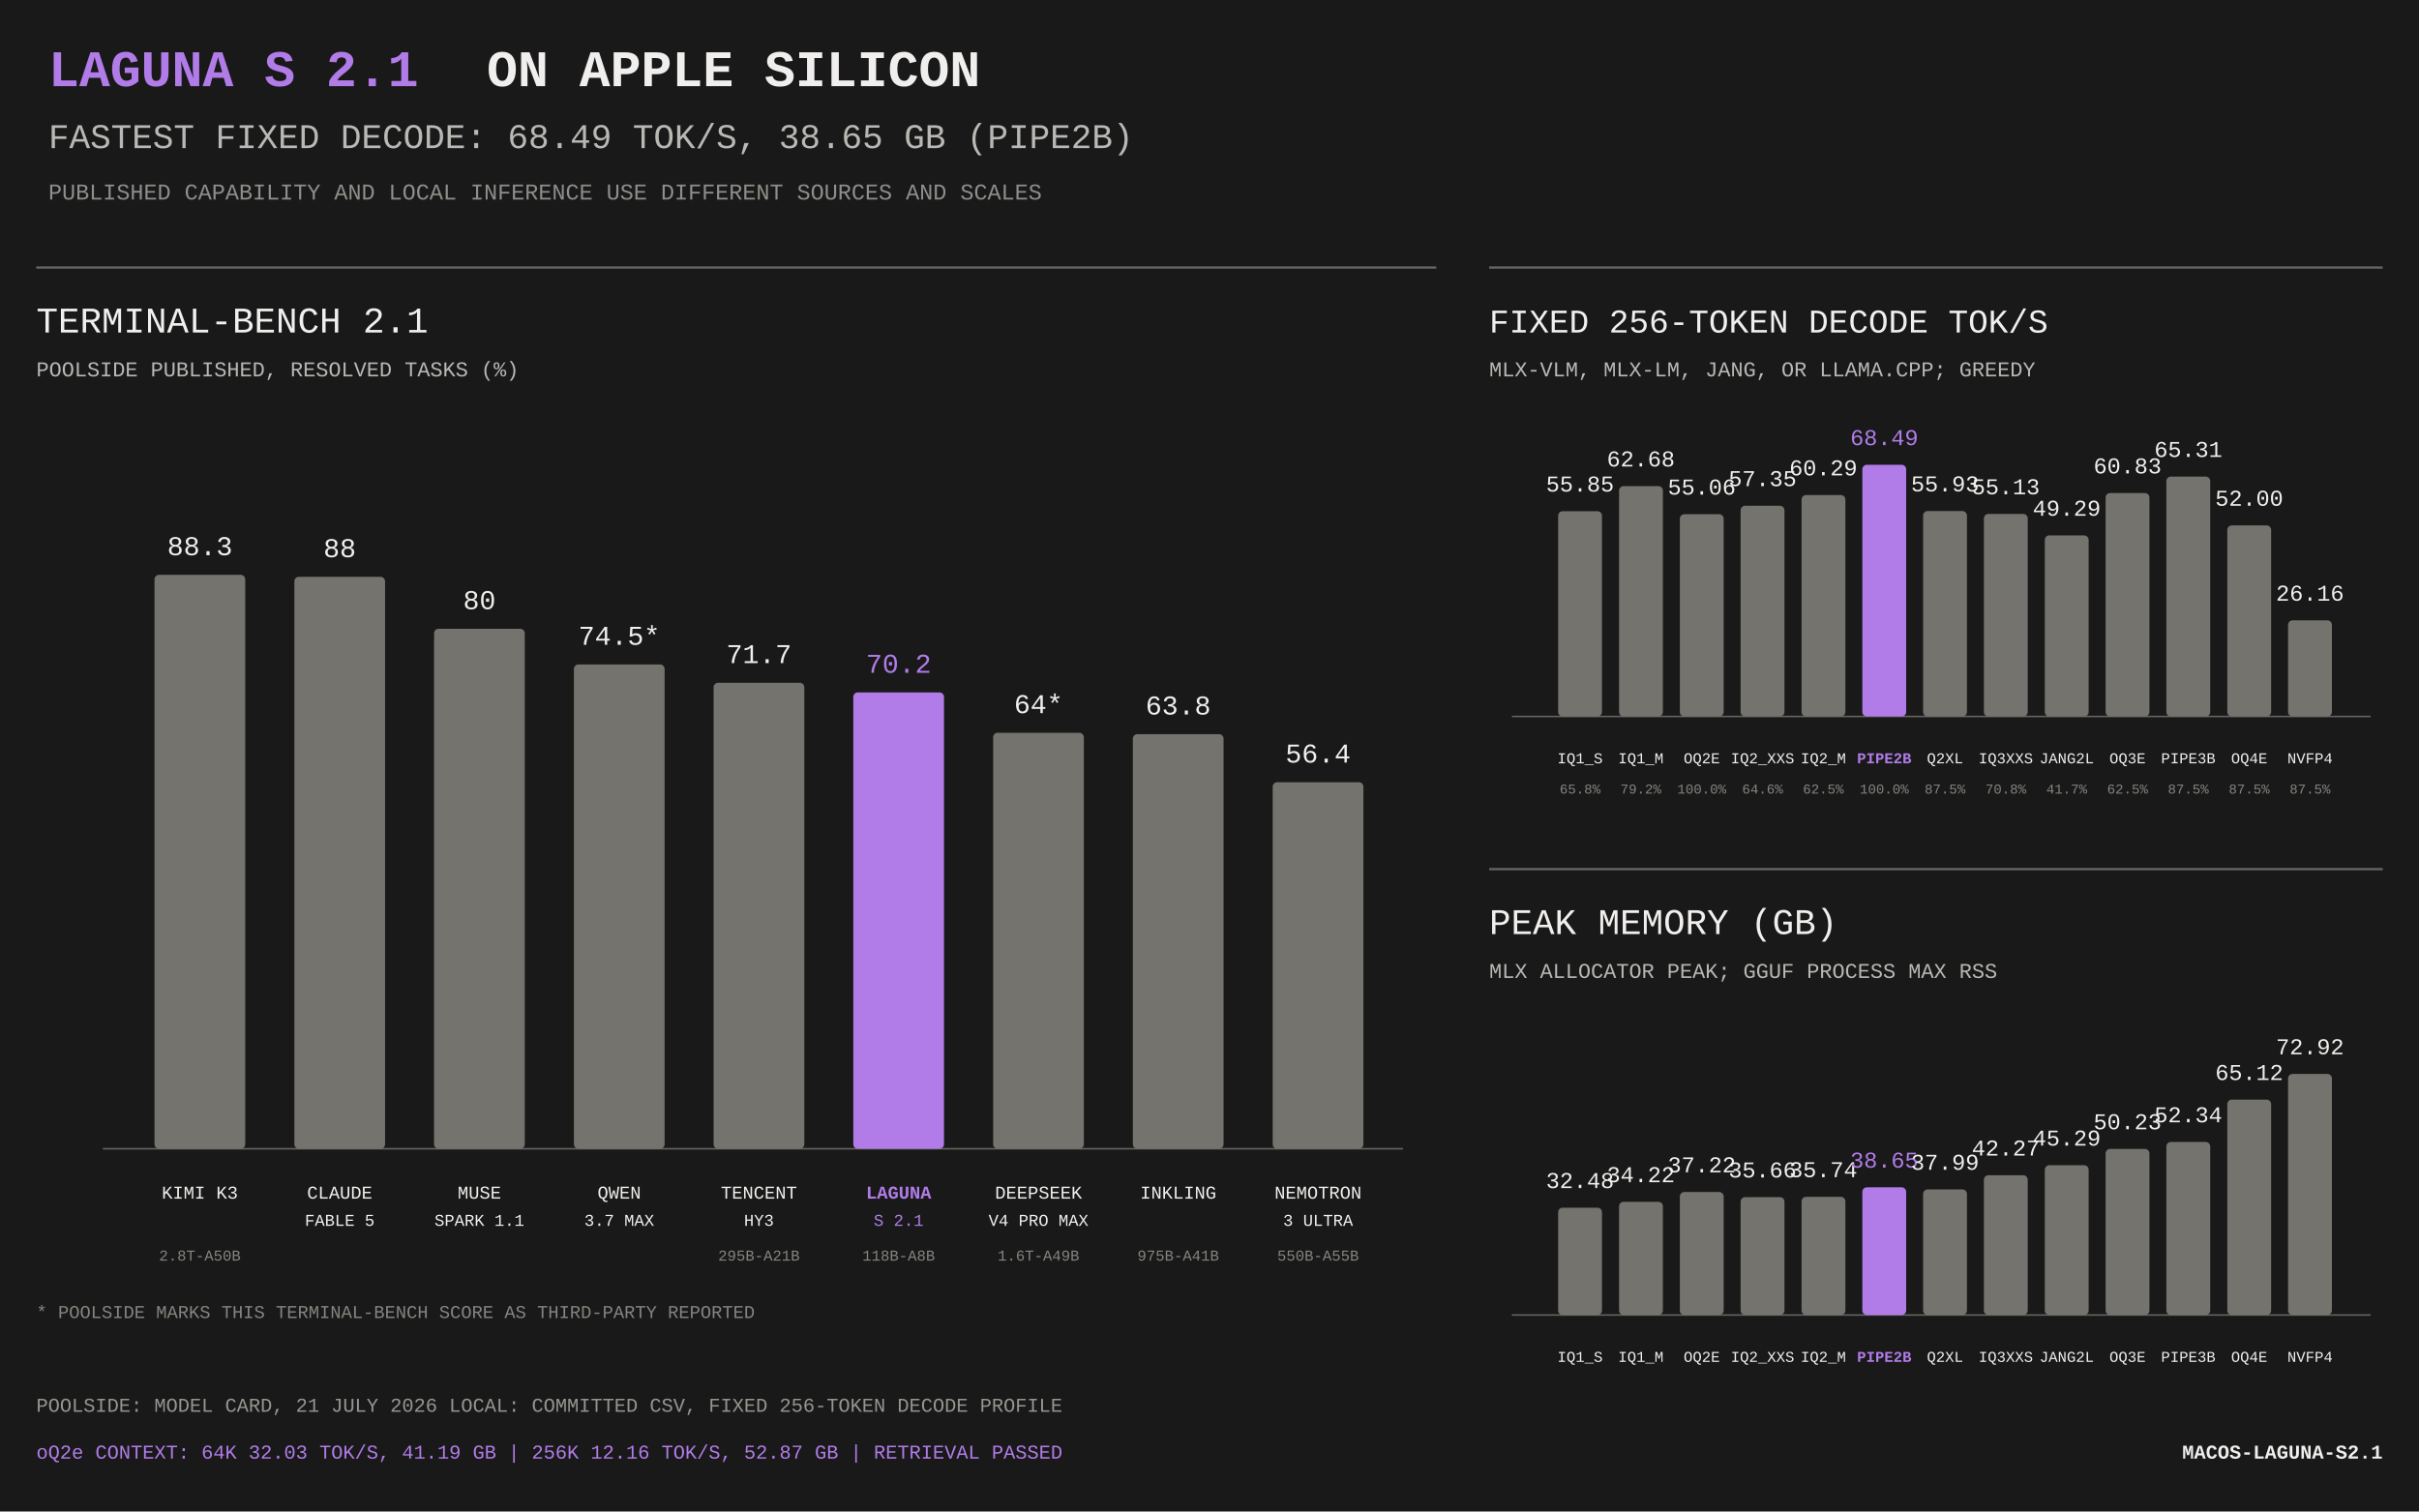
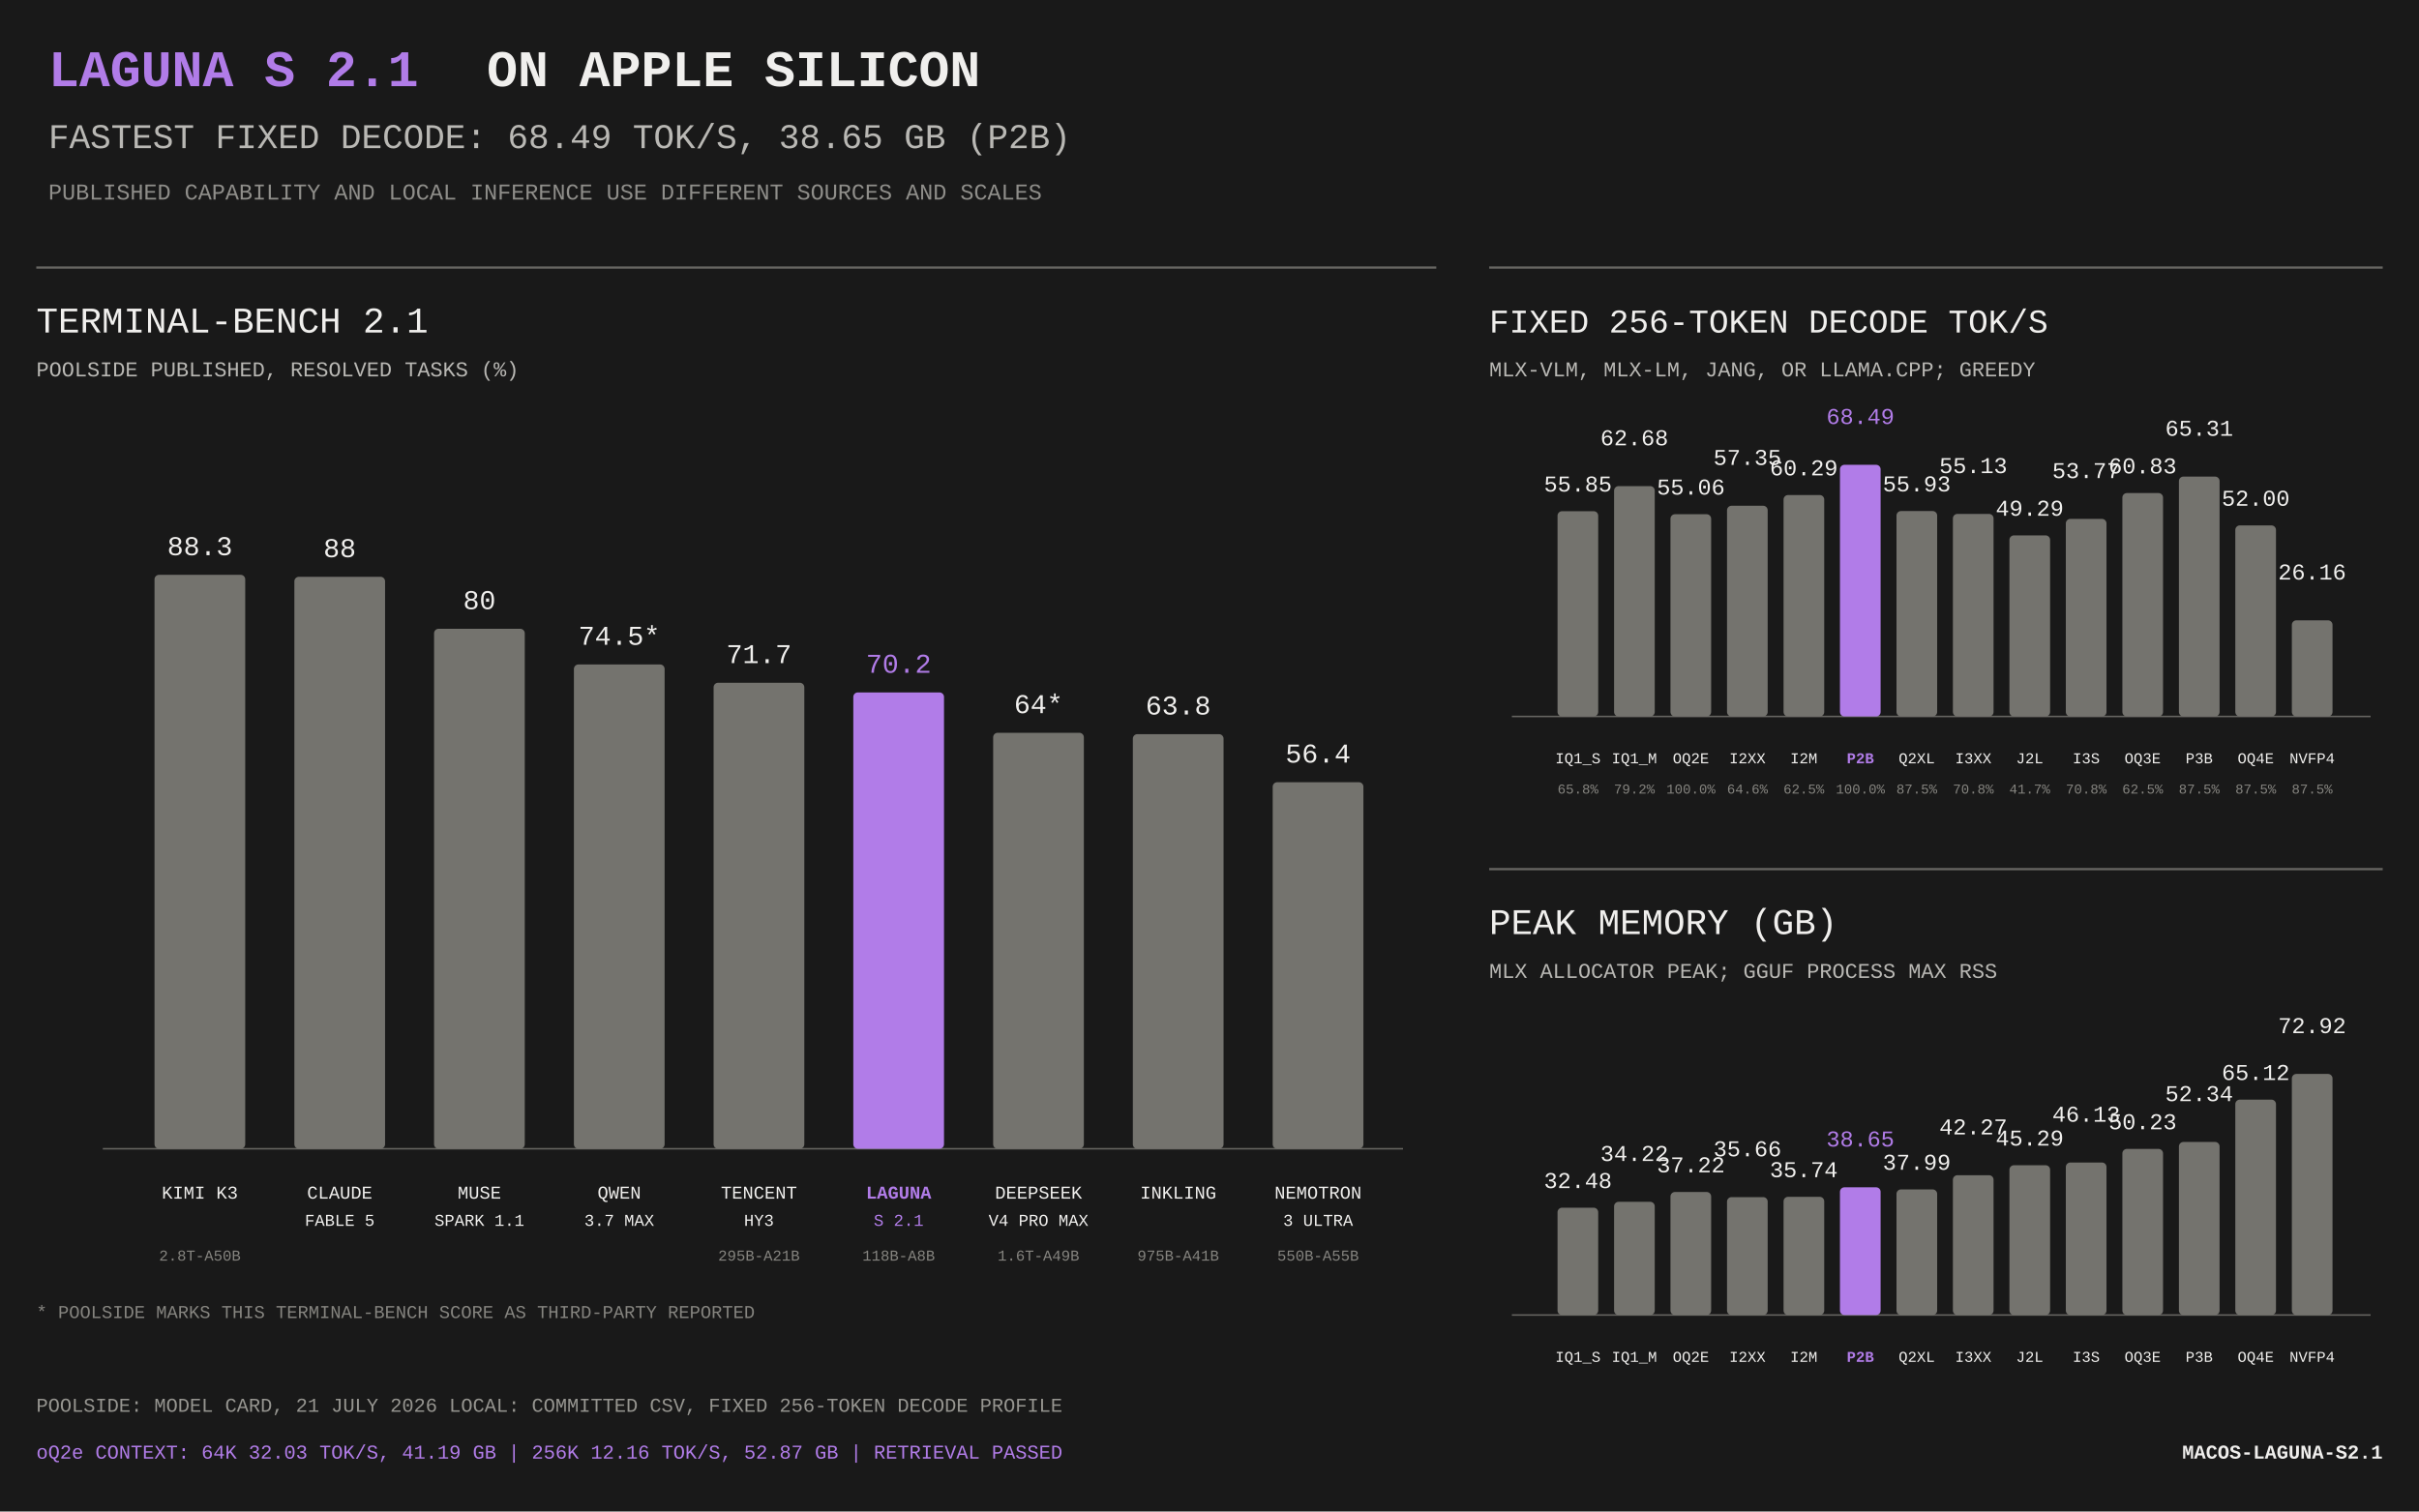
<svg xmlns="http://www.w3.org/2000/svg" width="1600" height="1000" viewBox="0 0 1600 1000" role="img" aria-labelledby="title desc">
  <rect width="1600" height="1000" fill="#191919" />
  <style>text { font-family: "SFMono-Regular", Consolas, "Liberation Mono", ui-monospace, monospace; }</style>
  <text x="32.0" y="57.0" font-size="34" font-weight="700" fill="#b17ce8" text-anchor="start">LAGUNA S 2.1</text>
  <text x="322.0" y="57.0" font-size="34" font-weight="700" fill="#f0efed" text-anchor="start">ON APPLE SILICON</text>
-   <text x="32.0" y="98.0" font-size="23" font-weight="500" fill="#b9b8b4" text-anchor="start">FASTEST FIXED DECODE: 68.49 TOK/S, 38.65 GB (PIPE2B)</text>
+   <text x="32.0" y="98.0" font-size="23" font-weight="500" fill="#b9b8b4" text-anchor="start">FASTEST FIXED DECODE: 68.49 TOK/S, 38.65 GB (P2B)</text>
  <text x="32.0" y="132.0" font-size="15" font-weight="400" fill="#8f8e8a" text-anchor="start">PUBLISHED CAPABILITY AND LOCAL INFERENCE USE DIFFERENT SOURCES AND SCALES</text>
  <line x1="24.0" y1="177.0" x2="950.0" y2="177.0" stroke="#666561" stroke-width="1.5" />
  <text x="24.0" y="220.0" font-size="24" font-weight="500" fill="#f0efed" text-anchor="start">TERMINAL-BENCH 2.1</text>
  <text x="24.0" y="249.0" font-size="14" font-weight="400" fill="#b9b8b4" text-anchor="start">POOLSIDE PUBLISHED, RESOLVED TASKS (%)</text>
  <line x1="68.0" y1="760.0" x2="928.0" y2="760.0" stroke="#666561" stroke-width="1" />
  <rect x="102.2" y="380.3" width="60.0" height="379.7" rx="3" fill="#74736e" />
  <text x="132.2" y="367.3" font-size="18" font-weight="500" fill="#f0efed" text-anchor="middle">88.3</text>
  <text x="132.2" y="793.0" font-size="12" font-weight="500" fill="#f0efed" text-anchor="middle">KIMI K3</text>
  <text x="132.2" y="834.0" font-size="10" font-weight="400" fill="#85847f" text-anchor="middle">2.8T-A50B</text>
  <rect x="194.7" y="381.6" width="60.0" height="378.4" rx="3" fill="#74736e" />
  <text x="224.7" y="368.6" font-size="18" font-weight="500" fill="#f0efed" text-anchor="middle">88</text>
  <text x="224.7" y="793.0" font-size="12" font-weight="500" fill="#f0efed" text-anchor="middle">CLAUDE</text>
  <text x="224.7" y="811.0" font-size="11" font-weight="400" fill="#f0efed" text-anchor="middle">FABLE 5</text>
  <rect x="287.1" y="416.0" width="60.0" height="344.0" rx="3" fill="#74736e" />
  <text x="317.1" y="403.0" font-size="18" font-weight="500" fill="#f0efed" text-anchor="middle">80</text>
  <text x="317.1" y="793.0" font-size="12" font-weight="500" fill="#f0efed" text-anchor="middle">MUSE</text>
  <text x="317.1" y="811.0" font-size="11" font-weight="400" fill="#f0efed" text-anchor="middle">SPARK 1.1</text>
  <rect x="379.6" y="439.6" width="60.0" height="320.4" rx="3" fill="#74736e" />
  <text x="409.6" y="426.6" font-size="18" font-weight="500" fill="#f0efed" text-anchor="middle">74.5*</text>
  <text x="409.6" y="793.0" font-size="12" font-weight="500" fill="#f0efed" text-anchor="middle">QWEN</text>
  <text x="409.6" y="811.0" font-size="11" font-weight="400" fill="#f0efed" text-anchor="middle">3.7 MAX</text>
  <rect x="472.0" y="451.7" width="60.0" height="308.3" rx="3" fill="#74736e" />
  <text x="502.0" y="438.7" font-size="18" font-weight="500" fill="#f0efed" text-anchor="middle">71.7</text>
  <text x="502.0" y="793.0" font-size="12" font-weight="500" fill="#f0efed" text-anchor="middle">TENCENT</text>
  <text x="502.0" y="811.0" font-size="11" font-weight="400" fill="#f0efed" text-anchor="middle">HY3</text>
  <text x="502.0" y="834.0" font-size="10" font-weight="400" fill="#85847f" text-anchor="middle">295B-A21B</text>
  <rect x="564.4" y="458.1" width="60.0" height="301.9" rx="3" fill="#b17ce8" />
  <text x="594.4" y="445.1" font-size="18" font-weight="500" fill="#b17ce8" text-anchor="middle">70.2</text>
  <text x="594.4" y="793.0" font-size="12" font-weight="700" fill="#b17ce8" text-anchor="middle">LAGUNA</text>
  <text x="594.4" y="811.0" font-size="11" font-weight="400" fill="#b17ce8" text-anchor="middle">S 2.1</text>
  <text x="594.4" y="834.0" font-size="10" font-weight="400" fill="#85847f" text-anchor="middle">118B-A8B</text>
  <rect x="656.9" y="484.8" width="60.0" height="275.2" rx="3" fill="#74736e" />
  <text x="686.9" y="471.8" font-size="18" font-weight="500" fill="#f0efed" text-anchor="middle">64*</text>
  <text x="686.9" y="793.0" font-size="12" font-weight="500" fill="#f0efed" text-anchor="middle">DEEPSEEK</text>
  <text x="686.9" y="811.0" font-size="11" font-weight="400" fill="#f0efed" text-anchor="middle">V4 PRO MAX</text>
  <text x="686.9" y="834.0" font-size="10" font-weight="400" fill="#85847f" text-anchor="middle">1.6T-A49B</text>
  <rect x="749.3" y="485.7" width="60.0" height="274.3" rx="3" fill="#74736e" />
  <text x="779.3" y="472.7" font-size="18" font-weight="500" fill="#f0efed" text-anchor="middle">63.8</text>
  <text x="779.3" y="793.0" font-size="12" font-weight="500" fill="#f0efed" text-anchor="middle">INKLING</text>
  <text x="779.3" y="834.0" font-size="10" font-weight="400" fill="#85847f" text-anchor="middle">975B-A41B</text>
  <rect x="841.8" y="517.5" width="60.0" height="242.5" rx="3" fill="#74736e" />
  <text x="871.8" y="504.5" font-size="18" font-weight="500" fill="#f0efed" text-anchor="middle">56.4</text>
  <text x="871.8" y="793.0" font-size="12" font-weight="500" fill="#f0efed" text-anchor="middle">NEMOTRON</text>
  <text x="871.8" y="811.0" font-size="11" font-weight="400" fill="#f0efed" text-anchor="middle">3 ULTRA</text>
  <text x="871.8" y="834.0" font-size="10" font-weight="400" fill="#85847f" text-anchor="middle">550B-A55B</text>
  <text x="24.0" y="872.0" font-size="12" font-weight="400" fill="#85847f" text-anchor="start">* POOLSIDE MARKS THIS TERMINAL-BENCH SCORE AS THIRD-PARTY REPORTED</text>
  <line x1="985.0" y1="177.0" x2="1576.0" y2="177.0" stroke="#666561" stroke-width="1.5" />
  <text x="985.0" y="220.0" font-size="22" font-weight="500" fill="#f0efed" text-anchor="start">FIXED 256-TOKEN DECODE TOK/S</text>
  <text x="985.0" y="249.0" font-size="14" font-weight="400" fill="#b9b8b4" text-anchor="start">MLX-VLM, MLX-LM, JANG, OR LLAMA.CPP; GREEDY</text>
  <line x1="1000.0" y1="474.0" x2="1568.0" y2="474.0" stroke="#666561" stroke-width="1" />
-   <rect x="1030.6" y="338.2" width="29.0" height="135.8" rx="3" fill="#74736e" />
-   <text x="1045.1" y="325.2" font-size="15" font-weight="500" fill="#f0efed" text-anchor="middle">55.85</text>
-   <text x="1045.1" y="505.0" font-size="10" font-weight="500" fill="#f0efed" text-anchor="middle">IQ1_S</text>
-   <text x="1045.1" y="525.0" font-size="9" font-weight="400" fill="#85847f" text-anchor="middle">65.8%</text>
-   <rect x="1070.9" y="321.6" width="29.0" height="152.4" rx="3" fill="#74736e" />
-   <text x="1085.3" y="308.6" font-size="15" font-weight="500" fill="#f0efed" text-anchor="middle">62.68</text>
-   <text x="1085.3" y="505.0" font-size="10" font-weight="500" fill="#f0efed" text-anchor="middle">IQ1_M</text>
-   <text x="1085.3" y="525.0" font-size="9" font-weight="400" fill="#85847f" text-anchor="middle">79.2%</text>
-   <rect x="1111.1" y="340.2" width="29.0" height="133.8" rx="3" fill="#74736e" />
-   <text x="1125.6" y="327.2" font-size="15" font-weight="500" fill="#f0efed" text-anchor="middle">55.06</text>
-   <text x="1125.6" y="505.0" font-size="10" font-weight="500" fill="#f0efed" text-anchor="middle">OQ2E</text>
-   <text x="1125.6" y="525.0" font-size="9" font-weight="400" fill="#85847f" text-anchor="middle">100.0%</text>
-   <rect x="1151.3" y="334.6" width="29.0" height="139.4" rx="3" fill="#74736e" />
-   <text x="1165.8" y="321.6" font-size="15" font-weight="500" fill="#f0efed" text-anchor="middle">57.35</text>
-   <text x="1165.8" y="505.0" font-size="10" font-weight="500" fill="#f0efed" text-anchor="middle">IQ2_XXS</text>
-   <text x="1165.8" y="525.0" font-size="9" font-weight="400" fill="#85847f" text-anchor="middle">64.6%</text>
-   <rect x="1191.6" y="327.5" width="29.0" height="146.5" rx="3" fill="#74736e" />
-   <text x="1206.0" y="314.5" font-size="15" font-weight="500" fill="#f0efed" text-anchor="middle">60.29</text>
-   <text x="1206.0" y="505.0" font-size="10" font-weight="500" fill="#f0efed" text-anchor="middle">IQ2_M</text>
-   <text x="1206.0" y="525.0" font-size="9" font-weight="400" fill="#85847f" text-anchor="middle">62.5%</text>
-   <rect x="1231.8" y="307.5" width="29.0" height="166.5" rx="3" fill="#b17ce8" />
-   <text x="1246.3" y="294.5" font-size="15" font-weight="500" fill="#b17ce8" text-anchor="middle">68.49</text>
-   <text x="1246.3" y="505.0" font-size="10" font-weight="700" fill="#b17ce8" text-anchor="middle">PIPE2B</text>
-   <text x="1246.3" y="525.0" font-size="9" font-weight="400" fill="#85847f" text-anchor="middle">100.0%</text>
-   <rect x="1272.0" y="338.1" width="29.0" height="135.9" rx="3" fill="#74736e" />
-   <text x="1286.5" y="325.1" font-size="15" font-weight="500" fill="#f0efed" text-anchor="middle">55.93</text>
-   <text x="1286.5" y="505.0" font-size="10" font-weight="500" fill="#f0efed" text-anchor="middle">Q2XL</text>
-   <text x="1286.5" y="525.0" font-size="9" font-weight="400" fill="#85847f" text-anchor="middle">87.5%</text>
-   <rect x="1312.2" y="340.0" width="29.0" height="134.0" rx="3" fill="#74736e" />
-   <text x="1326.7" y="327.0" font-size="15" font-weight="500" fill="#f0efed" text-anchor="middle">55.13</text>
-   <text x="1326.7" y="505.0" font-size="10" font-weight="500" fill="#f0efed" text-anchor="middle">IQ3XXS</text>
-   <text x="1326.7" y="525.0" font-size="9" font-weight="400" fill="#85847f" text-anchor="middle">70.8%</text>
-   <rect x="1352.5" y="354.2" width="29.0" height="119.8" rx="3" fill="#74736e" />
-   <text x="1367.0" y="341.2" font-size="15" font-weight="500" fill="#f0efed" text-anchor="middle">49.29</text>
-   <text x="1367.0" y="505.0" font-size="10" font-weight="500" fill="#f0efed" text-anchor="middle">JANG2L</text>
-   <text x="1367.0" y="525.0" font-size="9" font-weight="400" fill="#85847f" text-anchor="middle">41.7%</text>
-   <rect x="1392.7" y="326.2" width="29.0" height="147.8" rx="3" fill="#74736e" />
-   <text x="1407.2" y="313.2" font-size="15" font-weight="500" fill="#f0efed" text-anchor="middle">60.83</text>
-   <text x="1407.2" y="505.0" font-size="10" font-weight="500" fill="#f0efed" text-anchor="middle">OQ3E</text>
-   <text x="1407.2" y="525.0" font-size="9" font-weight="400" fill="#85847f" text-anchor="middle">62.5%</text>
-   <rect x="1432.9" y="315.3" width="29.0" height="158.7" rx="3" fill="#74736e" />
-   <text x="1447.4" y="302.3" font-size="15" font-weight="500" fill="#f0efed" text-anchor="middle">65.31</text>
-   <text x="1447.4" y="505.0" font-size="10" font-weight="500" fill="#f0efed" text-anchor="middle">PIPE3B</text>
-   <text x="1447.4" y="525.0" font-size="9" font-weight="400" fill="#85847f" text-anchor="middle">87.5%</text>
-   <rect x="1473.2" y="347.6" width="29.0" height="126.4" rx="3" fill="#74736e" />
-   <text x="1487.7" y="334.6" font-size="15" font-weight="500" fill="#f0efed" text-anchor="middle">52.00</text>
-   <text x="1487.7" y="505.0" font-size="10" font-weight="500" fill="#f0efed" text-anchor="middle">OQ4E</text>
-   <text x="1487.7" y="525.0" font-size="9" font-weight="400" fill="#85847f" text-anchor="middle">87.5%</text>
-   <rect x="1513.4" y="410.4" width="29.0" height="63.6" rx="3" fill="#74736e" />
-   <text x="1527.9" y="397.4" font-size="15" font-weight="500" fill="#f0efed" text-anchor="middle">26.16</text>
-   <text x="1527.9" y="505.0" font-size="10" font-weight="500" fill="#f0efed" text-anchor="middle">NVFP4</text>
-   <text x="1527.9" y="525.0" font-size="9" font-weight="400" fill="#85847f" text-anchor="middle">87.5%</text>
+   <rect x="1030.2" y="338.2" width="26.9" height="135.8" rx="3" fill="#74736e" />
+   <text x="1043.7" y="325.2" font-size="15" font-weight="500" fill="#f0efed" text-anchor="middle">55.85</text>
+   <text x="1043.7" y="505.0" font-size="10" font-weight="500" fill="#f0efed" text-anchor="middle">IQ1_S</text>
+   <text x="1043.7" y="525.0" font-size="9" font-weight="400" fill="#85847f" text-anchor="middle">65.8%</text>
+   <rect x="1067.6" y="321.6" width="26.9" height="152.4" rx="3" fill="#74736e" />
+   <text x="1081.0" y="294.6" font-size="15" font-weight="500" fill="#f0efed" text-anchor="middle">62.68</text>
+   <text x="1081.0" y="505.0" font-size="10" font-weight="500" fill="#f0efed" text-anchor="middle">IQ1_M</text>
+   <text x="1081.0" y="525.0" font-size="9" font-weight="400" fill="#85847f" text-anchor="middle">79.2%</text>
+   <rect x="1104.9" y="340.2" width="26.9" height="133.8" rx="3" fill="#74736e" />
+   <text x="1118.4" y="327.2" font-size="15" font-weight="500" fill="#f0efed" text-anchor="middle">55.06</text>
+   <text x="1118.4" y="505.0" font-size="10" font-weight="500" fill="#f0efed" text-anchor="middle">OQ2E</text>
+   <text x="1118.4" y="525.0" font-size="9" font-weight="400" fill="#85847f" text-anchor="middle">100.0%</text>
+   <rect x="1142.3" y="334.6" width="26.9" height="139.4" rx="3" fill="#74736e" />
+   <text x="1155.8" y="307.6" font-size="15" font-weight="500" fill="#f0efed" text-anchor="middle">57.35</text>
+   <text x="1155.8" y="505.0" font-size="10" font-weight="500" fill="#f0efed" text-anchor="middle">I2XX</text>
+   <text x="1155.8" y="525.0" font-size="9" font-weight="400" fill="#85847f" text-anchor="middle">64.6%</text>
+   <rect x="1179.7" y="327.5" width="26.9" height="146.5" rx="3" fill="#74736e" />
+   <text x="1193.1" y="314.5" font-size="15" font-weight="500" fill="#f0efed" text-anchor="middle">60.29</text>
+   <text x="1193.1" y="505.0" font-size="10" font-weight="500" fill="#f0efed" text-anchor="middle">I2M</text>
+   <text x="1193.1" y="525.0" font-size="9" font-weight="400" fill="#85847f" text-anchor="middle">62.5%</text>
+   <rect x="1217.0" y="307.5" width="26.9" height="166.5" rx="3" fill="#b17ce8" />
+   <text x="1230.5" y="280.5" font-size="15" font-weight="500" fill="#b17ce8" text-anchor="middle">68.49</text>
+   <text x="1230.5" y="505.0" font-size="10" font-weight="700" fill="#b17ce8" text-anchor="middle">P2B</text>
+   <text x="1230.5" y="525.0" font-size="9" font-weight="400" fill="#85847f" text-anchor="middle">100.0%</text>
+   <rect x="1254.4" y="338.1" width="26.9" height="135.9" rx="3" fill="#74736e" />
+   <text x="1267.8" y="325.1" font-size="15" font-weight="500" fill="#f0efed" text-anchor="middle">55.93</text>
+   <text x="1267.8" y="505.0" font-size="10" font-weight="500" fill="#f0efed" text-anchor="middle">Q2XL</text>
+   <text x="1267.8" y="525.0" font-size="9" font-weight="400" fill="#85847f" text-anchor="middle">87.5%</text>
+   <rect x="1291.7" y="340.0" width="26.9" height="134.0" rx="3" fill="#74736e" />
+   <text x="1305.2" y="313.0" font-size="15" font-weight="500" fill="#f0efed" text-anchor="middle">55.13</text>
+   <text x="1305.2" y="505.0" font-size="10" font-weight="500" fill="#f0efed" text-anchor="middle">I3XX</text>
+   <text x="1305.2" y="525.0" font-size="9" font-weight="400" fill="#85847f" text-anchor="middle">70.8%</text>
+   <rect x="1329.1" y="354.2" width="26.9" height="119.8" rx="3" fill="#74736e" />
+   <text x="1342.5" y="341.2" font-size="15" font-weight="500" fill="#f0efed" text-anchor="middle">49.29</text>
+   <text x="1342.5" y="505.0" font-size="10" font-weight="500" fill="#f0efed" text-anchor="middle">J2L</text>
+   <text x="1342.5" y="525.0" font-size="9" font-weight="400" fill="#85847f" text-anchor="middle">41.7%</text>
+   <rect x="1366.4" y="343.3" width="26.9" height="130.7" rx="3" fill="#74736e" />
+   <text x="1379.9" y="316.3" font-size="15" font-weight="500" fill="#f0efed" text-anchor="middle">53.77</text>
+   <text x="1379.9" y="505.0" font-size="10" font-weight="500" fill="#f0efed" text-anchor="middle">I3S</text>
+   <text x="1379.9" y="525.0" font-size="9" font-weight="400" fill="#85847f" text-anchor="middle">70.8%</text>
+   <rect x="1403.8" y="326.2" width="26.9" height="147.8" rx="3" fill="#74736e" />
+   <text x="1417.2" y="313.2" font-size="15" font-weight="500" fill="#f0efed" text-anchor="middle">60.83</text>
+   <text x="1417.2" y="505.0" font-size="10" font-weight="500" fill="#f0efed" text-anchor="middle">OQ3E</text>
+   <text x="1417.2" y="525.0" font-size="9" font-weight="400" fill="#85847f" text-anchor="middle">62.5%</text>
+   <rect x="1441.2" y="315.3" width="26.9" height="158.7" rx="3" fill="#74736e" />
+   <text x="1454.6" y="288.3" font-size="15" font-weight="500" fill="#f0efed" text-anchor="middle">65.31</text>
+   <text x="1454.6" y="505.0" font-size="10" font-weight="500" fill="#f0efed" text-anchor="middle">P3B</text>
+   <text x="1454.6" y="525.0" font-size="9" font-weight="400" fill="#85847f" text-anchor="middle">87.5%</text>
+   <rect x="1478.5" y="347.6" width="26.9" height="126.4" rx="3" fill="#74736e" />
+   <text x="1492.0" y="334.6" font-size="15" font-weight="500" fill="#f0efed" text-anchor="middle">52.00</text>
+   <text x="1492.0" y="505.0" font-size="10" font-weight="500" fill="#f0efed" text-anchor="middle">OQ4E</text>
+   <text x="1492.0" y="525.0" font-size="9" font-weight="400" fill="#85847f" text-anchor="middle">87.5%</text>
+   <rect x="1515.9" y="410.4" width="26.9" height="63.6" rx="3" fill="#74736e" />
+   <text x="1529.3" y="383.4" font-size="15" font-weight="500" fill="#f0efed" text-anchor="middle">26.16</text>
+   <text x="1529.3" y="505.0" font-size="10" font-weight="500" fill="#f0efed" text-anchor="middle">NVFP4</text>
+   <text x="1529.3" y="525.0" font-size="9" font-weight="400" fill="#85847f" text-anchor="middle">87.5%</text>
  <line x1="985.0" y1="575.0" x2="1576.0" y2="575.0" stroke="#666561" stroke-width="1.5" />
  <text x="985.0" y="618.0" font-size="24" font-weight="500" fill="#f0efed" text-anchor="start">PEAK MEMORY (GB)</text>
  <text x="985.0" y="647.0" font-size="14" font-weight="400" fill="#b9b8b4" text-anchor="start">MLX ALLOCATOR PEAK; GGUF PROCESS MAX RSS</text>
  <line x1="1000.0" y1="870.0" x2="1568.0" y2="870.0" stroke="#666561" stroke-width="1" />
-   <rect x="1030.6" y="799.0" width="29.0" height="71.0" rx="3" fill="#74736e" />
-   <text x="1045.1" y="786.0" font-size="15" font-weight="500" fill="#f0efed" text-anchor="middle">32.48</text>
-   <text x="1045.1" y="901.0" font-size="10" font-weight="500" fill="#f0efed" text-anchor="middle">IQ1_S</text>
-   <rect x="1070.9" y="795.1" width="29.0" height="74.9" rx="3" fill="#74736e" />
-   <text x="1085.3" y="782.1" font-size="15" font-weight="500" fill="#f0efed" text-anchor="middle">34.22</text>
-   <text x="1085.3" y="901.0" font-size="10" font-weight="500" fill="#f0efed" text-anchor="middle">IQ1_M</text>
-   <rect x="1111.1" y="788.6" width="29.0" height="81.4" rx="3" fill="#74736e" />
-   <text x="1125.6" y="775.6" font-size="15" font-weight="500" fill="#f0efed" text-anchor="middle">37.22</text>
-   <text x="1125.6" y="901.0" font-size="10" font-weight="500" fill="#f0efed" text-anchor="middle">OQ2E</text>
-   <rect x="1151.3" y="792.0" width="29.0" height="78.0" rx="3" fill="#74736e" />
-   <text x="1165.8" y="779.0" font-size="15" font-weight="500" fill="#f0efed" text-anchor="middle">35.66</text>
-   <text x="1165.8" y="901.0" font-size="10" font-weight="500" fill="#f0efed" text-anchor="middle">IQ2_XXS</text>
-   <rect x="1191.6" y="791.8" width="29.0" height="78.2" rx="3" fill="#74736e" />
-   <text x="1206.0" y="778.8" font-size="15" font-weight="500" fill="#f0efed" text-anchor="middle">35.74</text>
-   <text x="1206.0" y="901.0" font-size="10" font-weight="500" fill="#f0efed" text-anchor="middle">IQ2_M</text>
-   <rect x="1231.8" y="785.5" width="29.0" height="84.5" rx="3" fill="#b17ce8" />
-   <text x="1246.3" y="772.5" font-size="15" font-weight="500" fill="#b17ce8" text-anchor="middle">38.65</text>
-   <text x="1246.3" y="901.0" font-size="10" font-weight="700" fill="#b17ce8" text-anchor="middle">PIPE2B</text>
-   <rect x="1272.0" y="786.9" width="29.0" height="83.1" rx="3" fill="#74736e" />
-   <text x="1286.5" y="773.9" font-size="15" font-weight="500" fill="#f0efed" text-anchor="middle">37.99</text>
-   <text x="1286.5" y="901.0" font-size="10" font-weight="500" fill="#f0efed" text-anchor="middle">Q2XL</text>
-   <rect x="1312.2" y="777.5" width="29.0" height="92.5" rx="3" fill="#74736e" />
-   <text x="1326.7" y="764.5" font-size="15" font-weight="500" fill="#f0efed" text-anchor="middle">42.27</text>
-   <text x="1326.7" y="901.0" font-size="10" font-weight="500" fill="#f0efed" text-anchor="middle">IQ3XXS</text>
-   <rect x="1352.5" y="770.9" width="29.0" height="99.1" rx="3" fill="#74736e" />
-   <text x="1367.0" y="757.9" font-size="15" font-weight="500" fill="#f0efed" text-anchor="middle">45.29</text>
-   <text x="1367.0" y="901.0" font-size="10" font-weight="500" fill="#f0efed" text-anchor="middle">JANG2L</text>
-   <rect x="1392.7" y="760.1" width="29.0" height="109.9" rx="3" fill="#74736e" />
-   <text x="1407.2" y="747.1" font-size="15" font-weight="500" fill="#f0efed" text-anchor="middle">50.23</text>
-   <text x="1407.2" y="901.0" font-size="10" font-weight="500" fill="#f0efed" text-anchor="middle">OQ3E</text>
-   <rect x="1432.9" y="755.5" width="29.0" height="114.5" rx="3" fill="#74736e" />
-   <text x="1447.4" y="742.5" font-size="15" font-weight="500" fill="#f0efed" text-anchor="middle">52.34</text>
-   <text x="1447.4" y="901.0" font-size="10" font-weight="500" fill="#f0efed" text-anchor="middle">PIPE3B</text>
-   <rect x="1473.2" y="727.5" width="29.0" height="142.5" rx="3" fill="#74736e" />
-   <text x="1487.7" y="714.5" font-size="15" font-weight="500" fill="#f0efed" text-anchor="middle">65.12</text>
-   <text x="1487.7" y="901.0" font-size="10" font-weight="500" fill="#f0efed" text-anchor="middle">OQ4E</text>
-   <rect x="1513.4" y="710.5" width="29.0" height="159.5" rx="3" fill="#74736e" />
-   <text x="1527.9" y="697.5" font-size="15" font-weight="500" fill="#f0efed" text-anchor="middle">72.92</text>
-   <text x="1527.9" y="901.0" font-size="10" font-weight="500" fill="#f0efed" text-anchor="middle">NVFP4</text>
+   <rect x="1030.2" y="799.0" width="26.9" height="71.0" rx="3" fill="#74736e" />
+   <text x="1043.7" y="786.0" font-size="15" font-weight="500" fill="#f0efed" text-anchor="middle">32.48</text>
+   <text x="1043.7" y="901.0" font-size="10" font-weight="500" fill="#f0efed" text-anchor="middle">IQ1_S</text>
+   <rect x="1067.6" y="795.1" width="26.9" height="74.9" rx="3" fill="#74736e" />
+   <text x="1081.0" y="768.1" font-size="15" font-weight="500" fill="#f0efed" text-anchor="middle">34.22</text>
+   <text x="1081.0" y="901.0" font-size="10" font-weight="500" fill="#f0efed" text-anchor="middle">IQ1_M</text>
+   <rect x="1104.9" y="788.6" width="26.9" height="81.4" rx="3" fill="#74736e" />
+   <text x="1118.4" y="775.6" font-size="15" font-weight="500" fill="#f0efed" text-anchor="middle">37.22</text>
+   <text x="1118.4" y="901.0" font-size="10" font-weight="500" fill="#f0efed" text-anchor="middle">OQ2E</text>
+   <rect x="1142.3" y="792.0" width="26.9" height="78.0" rx="3" fill="#74736e" />
+   <text x="1155.8" y="765.0" font-size="15" font-weight="500" fill="#f0efed" text-anchor="middle">35.66</text>
+   <text x="1155.8" y="901.0" font-size="10" font-weight="500" fill="#f0efed" text-anchor="middle">I2XX</text>
+   <rect x="1179.7" y="791.8" width="26.9" height="78.2" rx="3" fill="#74736e" />
+   <text x="1193.1" y="778.8" font-size="15" font-weight="500" fill="#f0efed" text-anchor="middle">35.74</text>
+   <text x="1193.1" y="901.0" font-size="10" font-weight="500" fill="#f0efed" text-anchor="middle">I2M</text>
+   <rect x="1217.0" y="785.5" width="26.9" height="84.5" rx="3" fill="#b17ce8" />
+   <text x="1230.5" y="758.5" font-size="15" font-weight="500" fill="#b17ce8" text-anchor="middle">38.65</text>
+   <text x="1230.5" y="901.0" font-size="10" font-weight="700" fill="#b17ce8" text-anchor="middle">P2B</text>
+   <rect x="1254.4" y="786.9" width="26.9" height="83.1" rx="3" fill="#74736e" />
+   <text x="1267.8" y="773.9" font-size="15" font-weight="500" fill="#f0efed" text-anchor="middle">37.99</text>
+   <text x="1267.8" y="901.0" font-size="10" font-weight="500" fill="#f0efed" text-anchor="middle">Q2XL</text>
+   <rect x="1291.7" y="777.5" width="26.9" height="92.5" rx="3" fill="#74736e" />
+   <text x="1305.2" y="750.5" font-size="15" font-weight="500" fill="#f0efed" text-anchor="middle">42.27</text>
+   <text x="1305.2" y="901.0" font-size="10" font-weight="500" fill="#f0efed" text-anchor="middle">I3XX</text>
+   <rect x="1329.1" y="770.9" width="26.9" height="99.1" rx="3" fill="#74736e" />
+   <text x="1342.5" y="757.9" font-size="15" font-weight="500" fill="#f0efed" text-anchor="middle">45.29</text>
+   <text x="1342.5" y="901.0" font-size="10" font-weight="500" fill="#f0efed" text-anchor="middle">J2L</text>
+   <rect x="1366.4" y="769.1" width="26.9" height="100.9" rx="3" fill="#74736e" />
+   <text x="1379.9" y="742.1" font-size="15" font-weight="500" fill="#f0efed" text-anchor="middle">46.13</text>
+   <text x="1379.9" y="901.0" font-size="10" font-weight="500" fill="#f0efed" text-anchor="middle">I3S</text>
+   <rect x="1403.8" y="760.1" width="26.9" height="109.9" rx="3" fill="#74736e" />
+   <text x="1417.2" y="747.1" font-size="15" font-weight="500" fill="#f0efed" text-anchor="middle">50.23</text>
+   <text x="1417.2" y="901.0" font-size="10" font-weight="500" fill="#f0efed" text-anchor="middle">OQ3E</text>
+   <rect x="1441.2" y="755.5" width="26.9" height="114.5" rx="3" fill="#74736e" />
+   <text x="1454.6" y="728.5" font-size="15" font-weight="500" fill="#f0efed" text-anchor="middle">52.34</text>
+   <text x="1454.6" y="901.0" font-size="10" font-weight="500" fill="#f0efed" text-anchor="middle">P3B</text>
+   <rect x="1478.5" y="727.5" width="26.9" height="142.5" rx="3" fill="#74736e" />
+   <text x="1492.0" y="714.5" font-size="15" font-weight="500" fill="#f0efed" text-anchor="middle">65.12</text>
+   <text x="1492.0" y="901.0" font-size="10" font-weight="500" fill="#f0efed" text-anchor="middle">OQ4E</text>
+   <rect x="1515.9" y="710.5" width="26.9" height="159.5" rx="3" fill="#74736e" />
+   <text x="1529.3" y="683.5" font-size="15" font-weight="500" fill="#f0efed" text-anchor="middle">72.92</text>
+   <text x="1529.3" y="901.0" font-size="10" font-weight="500" fill="#f0efed" text-anchor="middle">NVFP4</text>
  <text x="24.0" y="934.0" font-size="13" font-weight="400" fill="#969590" text-anchor="start">POOLSIDE: MODEL CARD, 21 JULY 2026    LOCAL: COMMITTED CSV, FIXED 256-TOKEN DECODE PROFILE</text>
  <text x="24.0" y="965.0" font-size="13" font-weight="500" fill="#b17ce8" text-anchor="start">oQ2e CONTEXT: 64K 32.03 TOK/S, 41.19 GB    |    256K 12.16 TOK/S, 52.87 GB    |    RETRIEVAL PASSED</text>
  <text x="1576.0" y="965.0" font-size="13" font-weight="700" fill="#f0efed" text-anchor="end">MACOS-LAGUNA-S2.1</text>
</svg>
